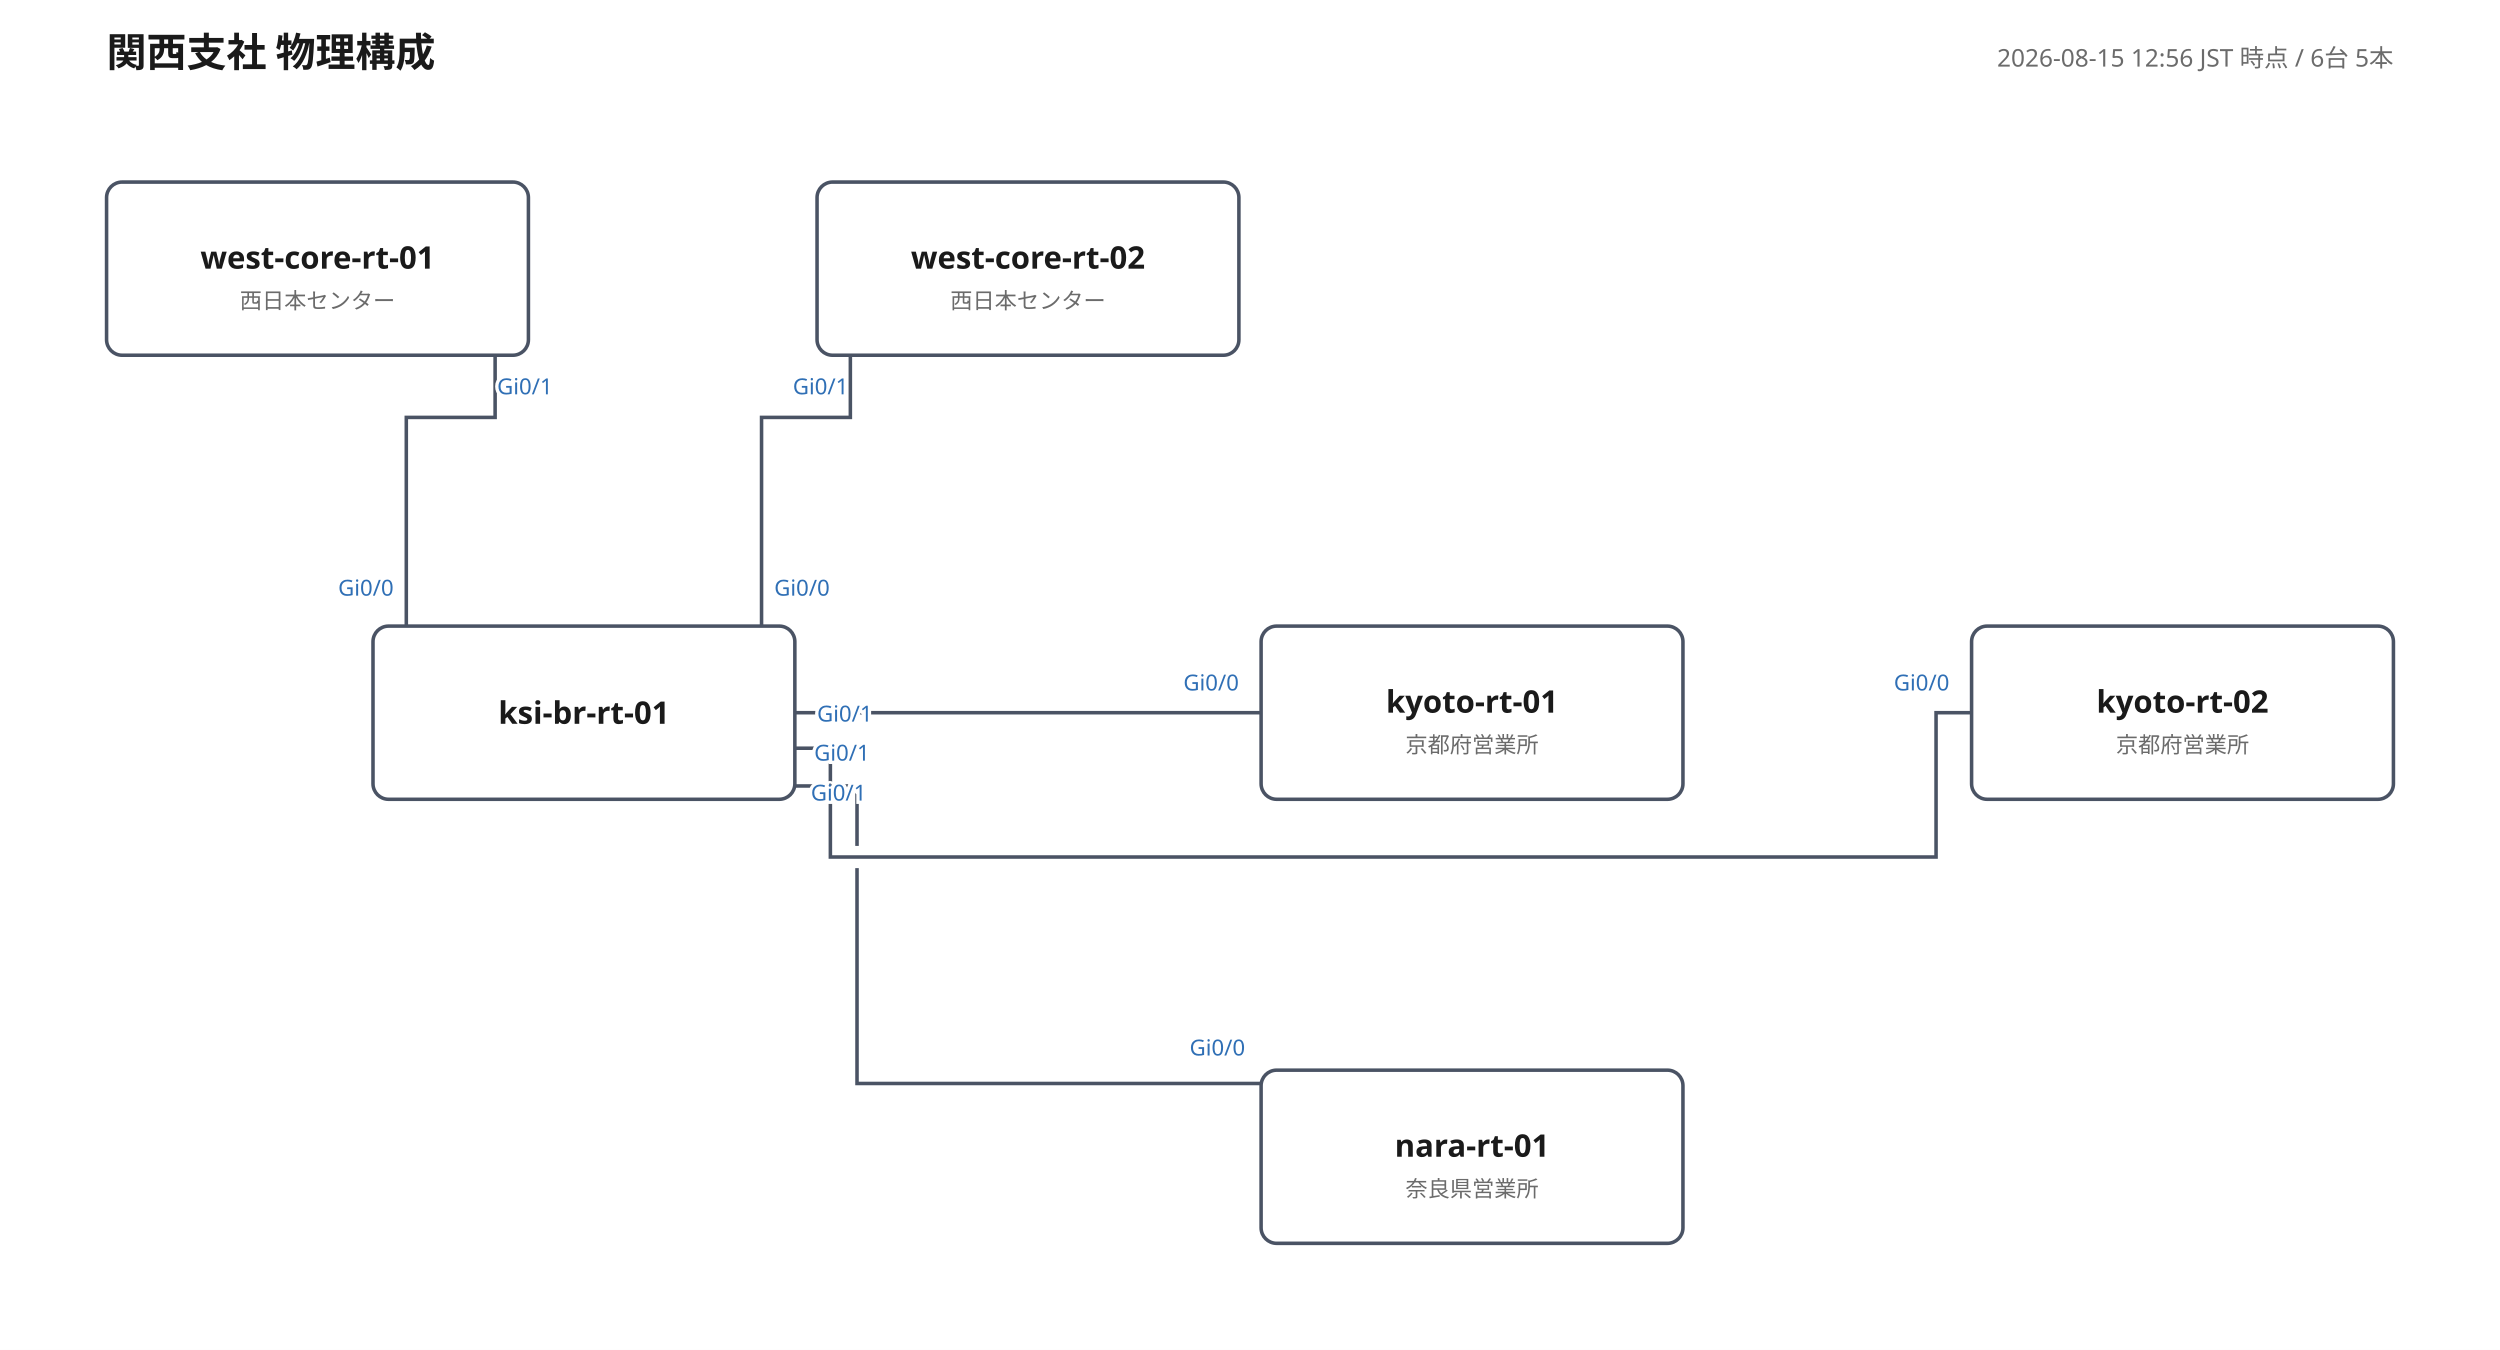
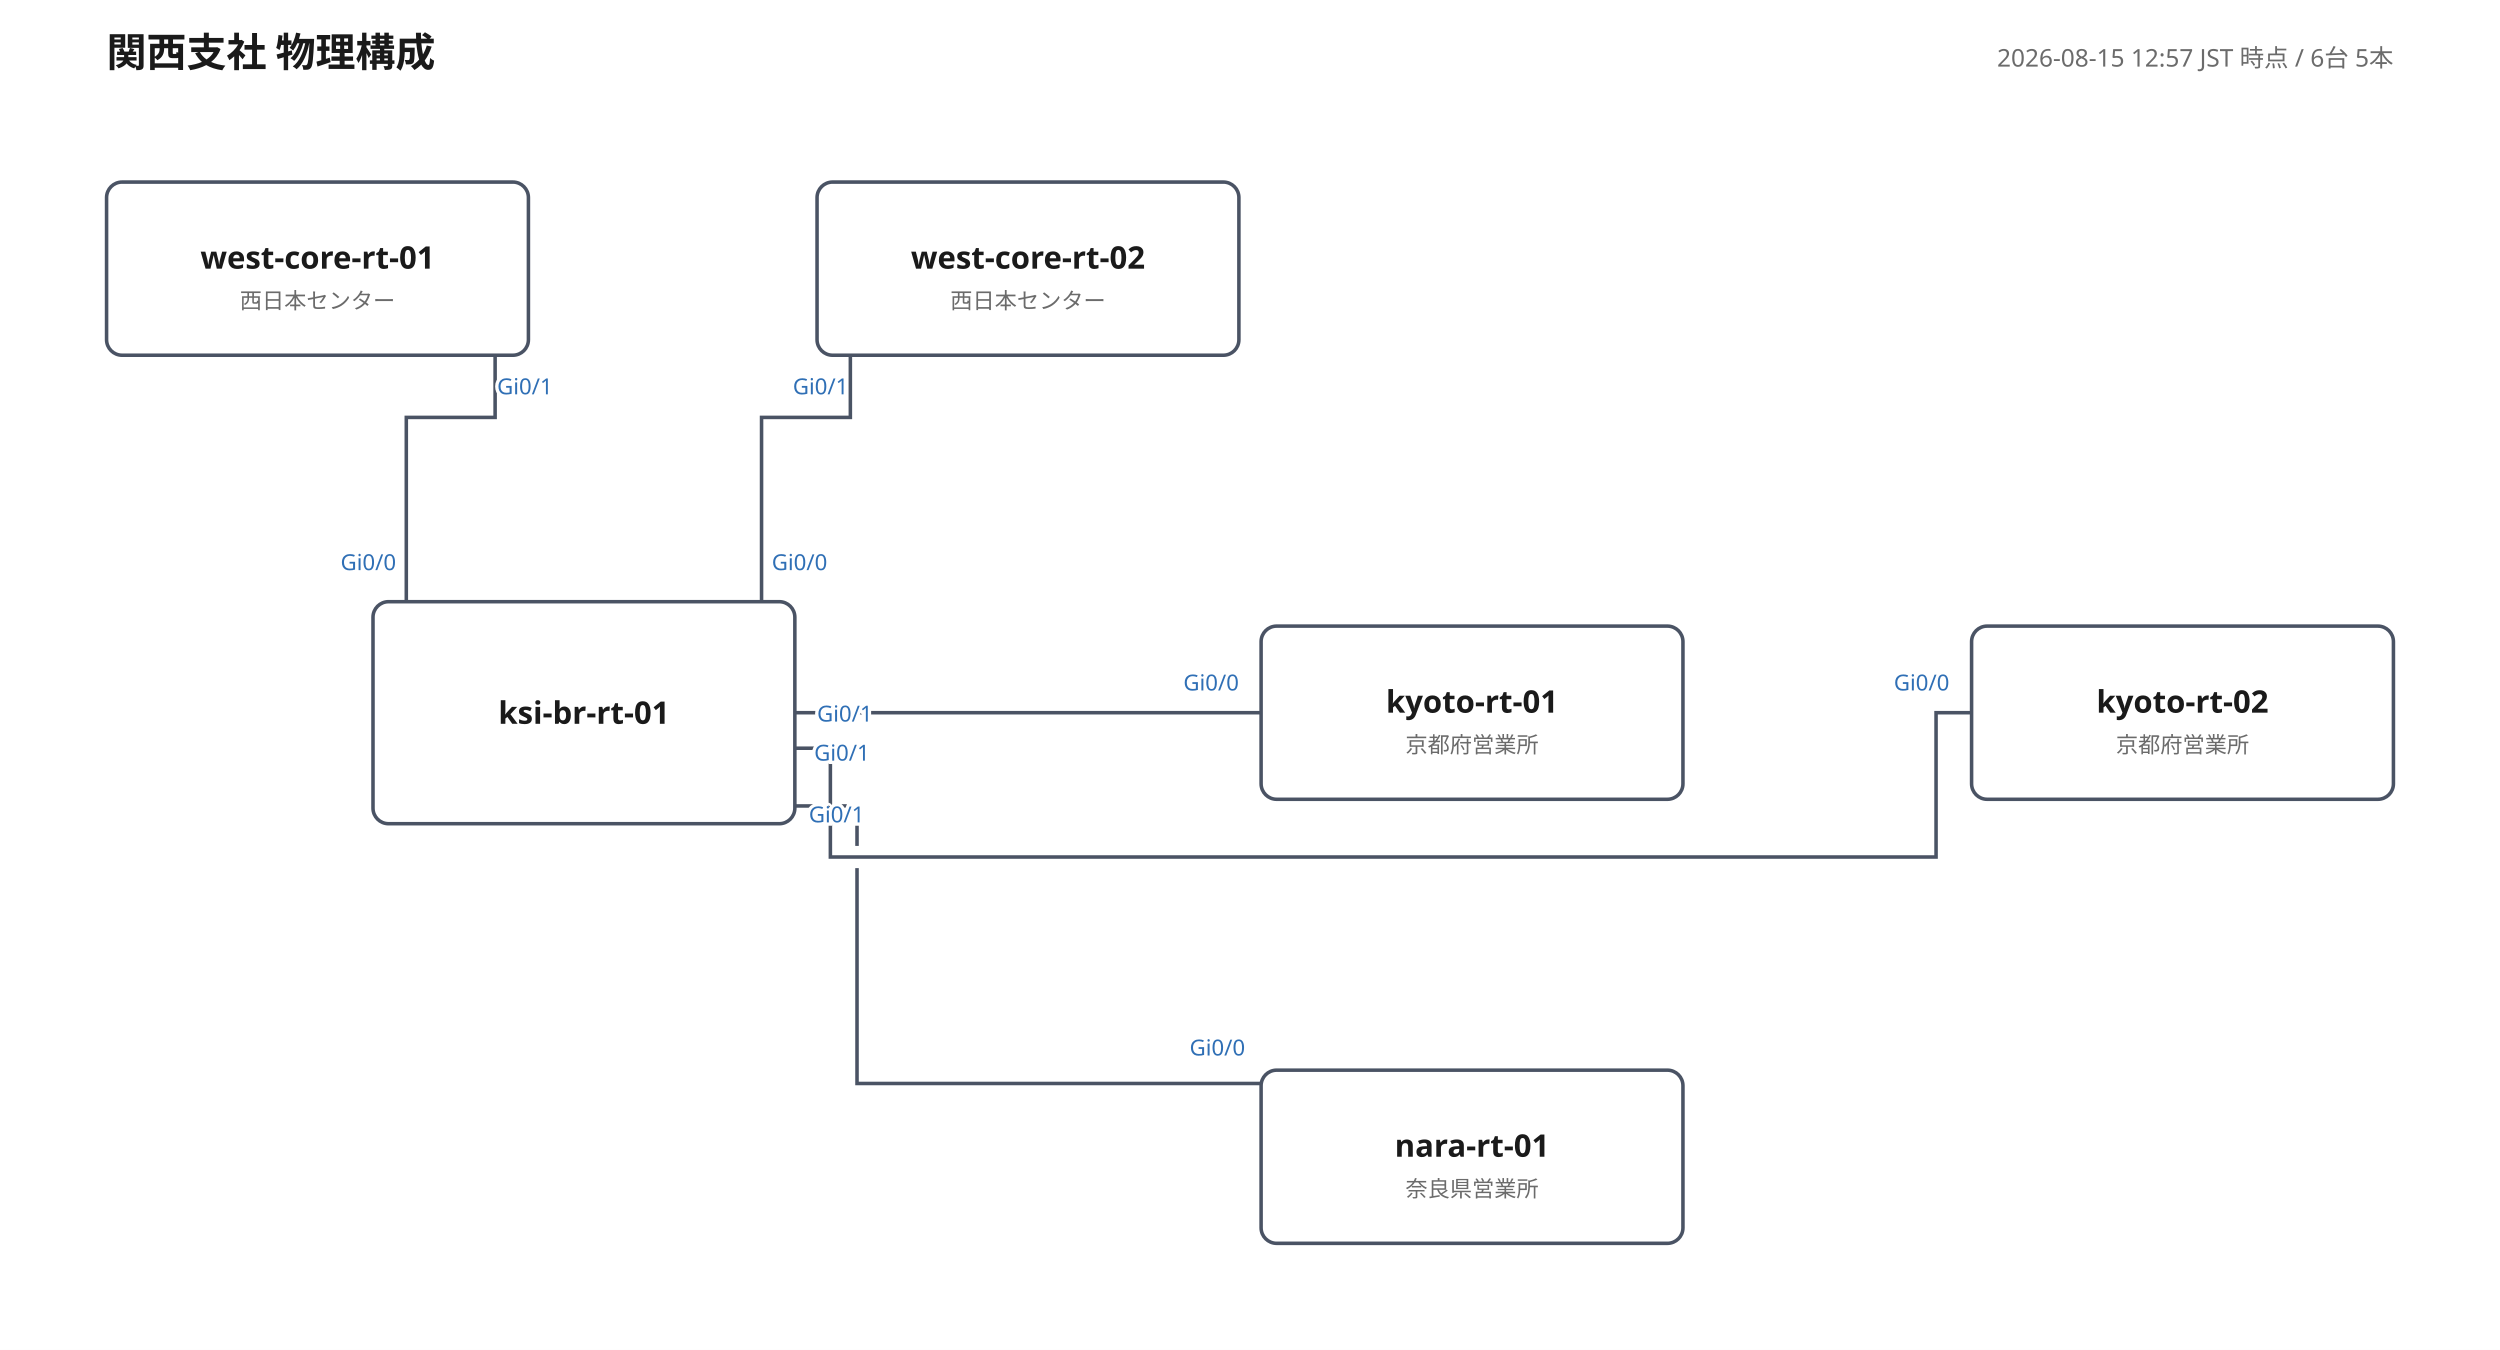
<svg xmlns="http://www.w3.org/2000/svg" width="1126" height="608" viewBox="0 0 1126 608" font-family="'Yu Gothic', 'Hiragino Kaku Gothic ProN', Meiryo, 'Noto Sans JP', sans-serif">
  <rect width="100%" height="100%" fill="#ffffff" />
  <text x="48" y="30" font-size="18" font-weight="700" fill="#1a1a1a">関西支社 物理構成</text>
-   <text x="1078" y="30" font-size="11" fill="#6b6b6b" text-anchor="end">2026-08-15 12:56 JST 時点 / 6台 5本</text>
-   <polyline points="183,282 183,188 223,188 223,160" fill="none" stroke="#4a5364" stroke-width="1.6" />
-   <text class="port-label" x="177.3" y="268.3" font-size="10" fill="#2f6fb5" text-anchor="end" paint-order="stroke" stroke="#ffffff" stroke-width="3">Gi0/0</text>
+   <text x="1078" y="30" font-size="11" fill="#6b6b6b" text-anchor="end">2026-08-15 12:57 JST 時点 / 6台 5本</text>
+   <polyline points="183,271 183,188 223,188 223,160" fill="none" stroke="#4a5364" stroke-width="1.6" />
+   <text class="port-label" x="178.4" y="256.8" font-size="10" fill="#2f6fb5" text-anchor="end" paint-order="stroke" stroke="#ffffff" stroke-width="3">Gi0/0</text>
  <text class="port-label" x="223.9" y="177.6" font-size="10" fill="#2f6fb5" text-anchor="start" paint-order="stroke" stroke="#ffffff" stroke-width="3">Gi0/1</text>
-   <polyline points="343,282 343,188 383,188 383,160" fill="none" stroke="#4a5364" stroke-width="1.6" />
-   <text class="port-label" x="348.7" y="268.3" font-size="10" fill="#2f6fb5" text-anchor="start" paint-order="stroke" stroke="#ffffff" stroke-width="3">Gi0/0</text>
+   <polyline points="343,271 343,188 383,188 383,160" fill="none" stroke="#4a5364" stroke-width="1.6" />
+   <text class="port-label" x="347.6" y="256.8" font-size="10" fill="#2f6fb5" text-anchor="start" paint-order="stroke" stroke="#ffffff" stroke-width="3">Gi0/0</text>
  <text class="port-label" x="382.1" y="177.6" font-size="10" fill="#2f6fb5" text-anchor="end" paint-order="stroke" stroke="#ffffff" stroke-width="3">Gi0/1</text>
  <polyline points="568,321 358,321" fill="none" stroke="#4a5364" stroke-width="1.6" />
  <text class="port-label" x="558.0" y="311.0" font-size="10" fill="#2f6fb5" text-anchor="end" paint-order="stroke" stroke="#ffffff" stroke-width="3">Gi0/0</text>
  <text class="port-label" x="368.0" y="325.0" font-size="10" fill="#2f6fb5" text-anchor="start" paint-order="stroke" stroke="#ffffff" stroke-width="3">Gi0/1</text>
  <polyline points="888,321 872,321 872,386 374,386 374,337 358,337" fill="none" stroke="#4a5364" stroke-width="1.6" />
  <text class="port-label" x="878.0" y="311.0" font-size="10" fill="#2f6fb5" text-anchor="end" paint-order="stroke" stroke="#ffffff" stroke-width="3">Gi0/0</text>
  <text class="port-label" x="366.7" y="342.6" font-size="10" fill="#2f6fb5" text-anchor="start" paint-order="stroke" stroke="#ffffff" stroke-width="3">Gi0/1</text>
  <polyline points="568,488 386,488 386,391" fill="none" stroke="#4a5364" stroke-width="1.6" />
-   <polyline points="386,381 386,354 379,354" fill="none" stroke="#4a5364" stroke-width="1.6" />
-   <polyline points="369,354 358,354" fill="none" stroke="#4a5364" stroke-width="1.6" />
+   <polyline points="386,381 386,363 379,363" fill="none" stroke="#4a5364" stroke-width="1.6" />
+   <polyline points="369,363 358,363" fill="none" stroke="#4a5364" stroke-width="1.6" />
  <text class="port-label" x="560.8" y="475.4" font-size="10" fill="#2f6fb5" text-anchor="end" paint-order="stroke" stroke="#ffffff" stroke-width="3">Gi0/0</text>
-   <text class="port-label" x="365.2" y="360.6" font-size="10" fill="#2f6fb5" text-anchor="start" paint-order="stroke" stroke="#ffffff" stroke-width="3">Gi0/1</text>
+   <text class="port-label" x="364.3" y="370.4" font-size="10" fill="#2f6fb5" text-anchor="start" paint-order="stroke" stroke="#ffffff" stroke-width="3">Gi0/1</text>
  <g>
    <rect x="48" y="82" width="190" height="78" rx="7" fill="#ffffff" stroke="#4a5364" stroke-width="1.6" />
    <text x="143" y="121" font-size="14" font-weight="700" fill="#1a1a1a" text-anchor="middle">west-core-rt-01</text>
    <text x="143" y="139" font-size="10" fill="#6b6b6b" text-anchor="middle">西日本センター</text>
  </g>
  <g>
    <rect x="368" y="82" width="190" height="78" rx="7" fill="#ffffff" stroke="#4a5364" stroke-width="1.6" />
    <text x="463" y="121" font-size="14" font-weight="700" fill="#1a1a1a" text-anchor="middle">west-core-rt-02</text>
    <text x="463" y="139" font-size="10" fill="#6b6b6b" text-anchor="middle">西日本センター</text>
  </g>
  <g>
-     <rect x="168" y="282" width="190" height="78" rx="7" fill="#ffffff" stroke="#4a5364" stroke-width="1.6" />
+     <rect x="168" y="271" width="190" height="100" rx="7" fill="#ffffff" stroke="#4a5364" stroke-width="1.6" />
    <text x="263" y="326" font-size="14" font-weight="700" fill="#1a1a1a" text-anchor="middle">ksi-br-rt-01</text>
  </g>
  <g>
    <rect x="568" y="282" width="190" height="78" rx="7" fill="#ffffff" stroke="#4a5364" stroke-width="1.6" />
    <text x="663" y="321" font-size="14" font-weight="700" fill="#1a1a1a" text-anchor="middle">kyoto-rt-01</text>
    <text x="663" y="339" font-size="10" fill="#6b6b6b" text-anchor="middle">京都府営業所</text>
  </g>
  <g>
    <rect x="888" y="282" width="190" height="78" rx="7" fill="#ffffff" stroke="#4a5364" stroke-width="1.6" />
    <text x="983" y="321" font-size="14" font-weight="700" fill="#1a1a1a" text-anchor="middle">kyoto-rt-02</text>
    <text x="983" y="339" font-size="10" fill="#6b6b6b" text-anchor="middle">京都府営業所</text>
  </g>
  <g>
    <rect x="568" y="482" width="190" height="78" rx="7" fill="#ffffff" stroke="#4a5364" stroke-width="1.6" />
    <text x="663" y="521" font-size="14" font-weight="700" fill="#1a1a1a" text-anchor="middle">nara-rt-01</text>
    <text x="663" y="539" font-size="10" fill="#6b6b6b" text-anchor="middle">奈良県営業所</text>
  </g>
</svg>
